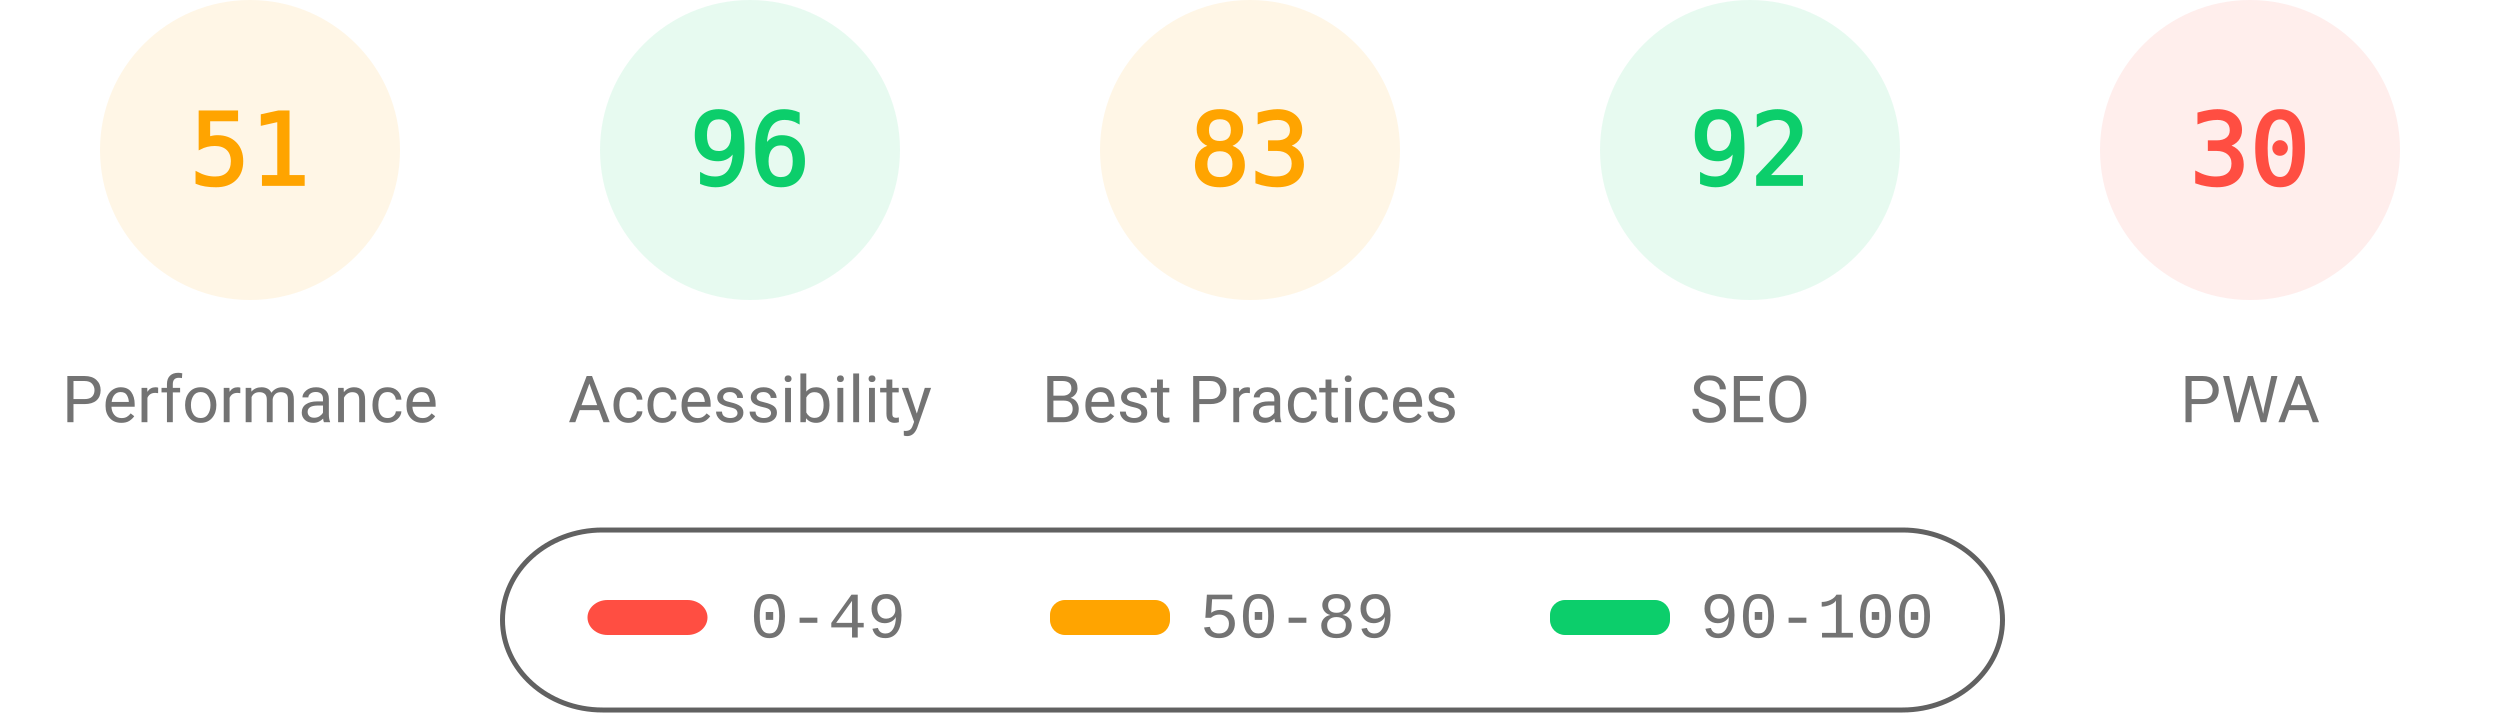
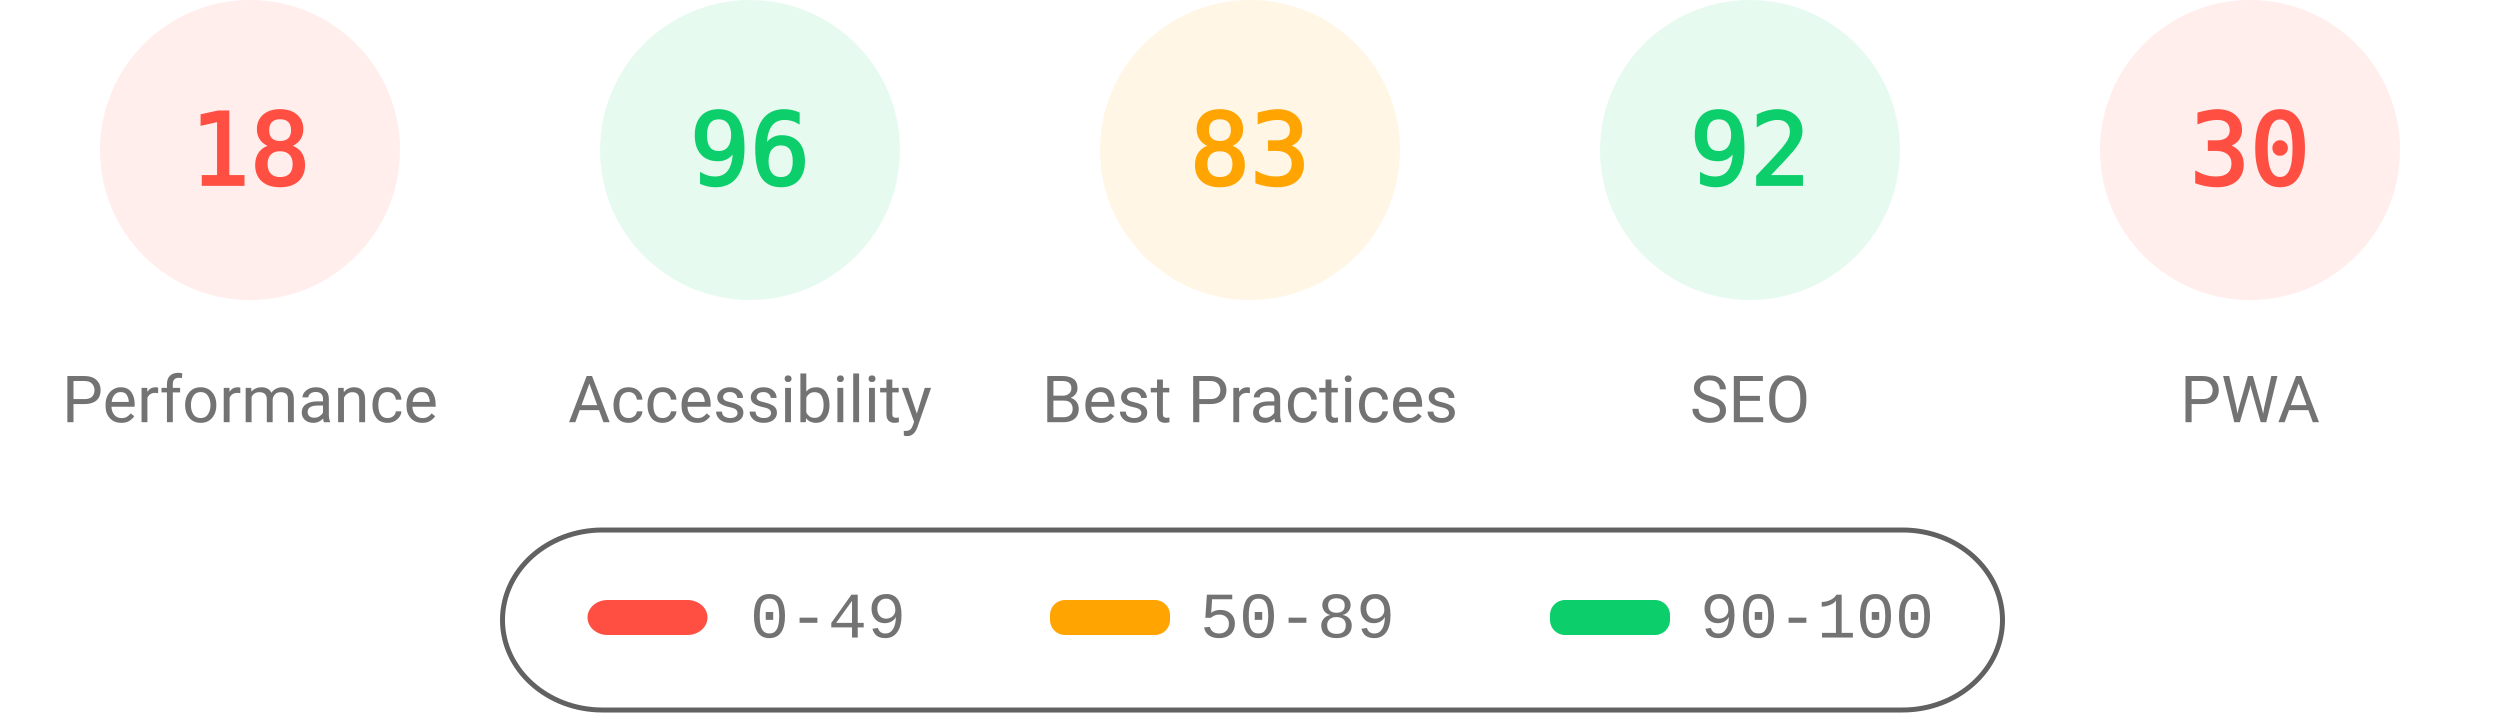
<svg xmlns="http://www.w3.org/2000/svg" fill="none" width="1000" height="285">
  <style>.gauge-base{opacity:.1}.gauge-arc{fill:none;animation-delay:250ms;stroke-linecap:round;transform:rotate(-90deg);transform-origin:100px 60px;animation:load-gauge 1s ease forwards}.guage-text{font-size:40px;font-family:monospace;text-align:center}.guage-red{color:#ff4e42;fill:#ff4e42;stroke:#ff4e42}.guage-orange{color:#ffa400;fill:#ffa400;stroke:#ffa400}.guage-green{color:#0cce6b;fill:#0cce6b;stroke:#0cce6b}.guage-undefined{color:#5c5c5c;fill:#5c5c5c;stroke:#5c5c5c}.guage-title{color:#737373;fill:#737373;stroke:none;font-size:26px;line-height:26px;font-family:Roboto,Halvetica,Arial,sans-serif}@keyframes load-gauge{from{stroke-dasharray:0 352.858}}</style>
-   <svg class="guage-div guage-perf guage-orange" viewBox="0 0 200 200" width="200" height="200">
+   <svg class="guage-div guage-perf guage-red" viewBox="0 0 200 200" width="200" height="200">
    <circle class="gauge-base" r="56" cx="100" cy="60" stroke-width="8" />
-     <circle class="gauge-arc guage-arc-1" r="56" cx="100" cy="60" stroke-width="8" style="stroke-dasharray:179.448,351.858" />
-     <text class="guage-text" x="100" y="60" alignment-baseline="central" dominant-baseline="central" text-anchor="middle">51</text>
+     <circle class="gauge-arc guage-arc-1" r="56" cx="100" cy="60" stroke-width="8" style="stroke-dasharray:63.334,351.858" />
+     <text class="guage-text" x="100" y="60" alignment-baseline="central" dominant-baseline="central" text-anchor="middle">18</text>
    <text class="guage-title" x="100" y="160" alignment-baseline="central" dominant-baseline="central" text-anchor="middle">Performance</text>
  </svg>
  <svg class="guage-div guage-acc guage-green" viewBox="0 0 200 200" width="200" height="200" x="200">
    <circle class="gauge-base" r="56" cx="100" cy="60" stroke-width="8" />
    <circle class="gauge-arc guage-arc-2" r="56" cx="100" cy="60" stroke-width="8" style="stroke-dasharray:337.784,351.858" />
    <text class="guage-text" x="100" y="60" alignment-baseline="central" dominant-baseline="central" text-anchor="middle">96</text>
    <text class="guage-title" x="100" y="160" alignment-baseline="central" dominant-baseline="central" text-anchor="middle">Accessibility</text>
  </svg>
  <svg class="guage-div guage-best guage-orange" viewBox="0 0 200 200" width="200" height="200" x="400">
    <circle class="gauge-base" r="56" cx="100" cy="60" stroke-width="8" />
    <circle class="gauge-arc guage-arc-3" r="56" cx="100" cy="60" stroke-width="8" style="stroke-dasharray:292.042,351.858" />
    <text class="guage-text" x="100" y="60" alignment-baseline="central" dominant-baseline="central" text-anchor="middle">83</text>
    <text class="guage-title" x="100" y="160" alignment-baseline="central" dominant-baseline="central" text-anchor="middle">Best Practices</text>
  </svg>
  <svg class="guage-div guage-seo guage-green" viewBox="0 0 200 200" width="200" height="200" x="600">
    <circle class="gauge-base" r="56" cx="100" cy="60" stroke-width="8" />
    <circle class="gauge-arc guage-arc-4" r="56" cx="100" cy="60" stroke-width="8" style="stroke-dasharray:323.709,351.858" />
    <text class="guage-text" x="100" y="60" alignment-baseline="central" dominant-baseline="central" text-anchor="middle">92</text>
    <text class="guage-title" x="100" y="160" alignment-baseline="central" dominant-baseline="central" text-anchor="middle">SEO</text>
  </svg>
  <svg class="guage-div guage-pwa guage-red" viewBox="0 0 200 200" width="200" height="200" x="800">
    <circle class="gauge-base" r="56" cx="100" cy="60" stroke-width="8" />
    <circle class="gauge-arc guage-arc-4" r="56" cx="100" cy="60" stroke-width="8" style="stroke-dasharray:105.557,351.858" />
    <text class="guage-text" x="100" y="60" alignment-baseline="central" dominant-baseline="central" text-anchor="middle">30</text>
    <text class="guage-title" x="100" y="160" alignment-baseline="central" dominant-baseline="central" text-anchor="middle">PWA</text>
  </svg>
  <svg width="604" height="76" x="200" y="210">
    <path fill="none" id="canvas_background" d="M-1-1h604v80H-1z" />
    <rect fill-opacity="0" stroke="#616161" stroke-width="2" rx="40" id="svg_2" height="72" width="600" y="2" x="1" fill="#000" />
    <rect stroke="#000" rx="8" id="svg_3" height="14" width="48" y="30" x="35" stroke-opacity="null" stroke-width="0" fill="#ff4e42" />
    <rect stroke="#000" rx="6" id="svg_4" height="14" width="48" y="30" x="220" stroke-opacity="null" stroke-width="0" fill="#ffa400" />
    <rect stroke="#000" rx="6" id="svg_5" height="14" width="48" y="30" x="420" stroke-opacity="null" stroke-width="0" fill="#0cce6b" />
    <text xml:space="preserve" text-anchor="start" font-family="'Courier New', Courier, monospace" font-size="26" id="svg_6" y="45" x="100" stroke-opacity="null" stroke-width="0" stroke="#000" fill="#737373">0-49</text>
    <text xml:space="preserve" text-anchor="start" font-family="'Courier New', Courier, monospace" font-size="26" id="svg_7" y="45" x="280" stroke-opacity="null" stroke-width="0" stroke="#000" fill="#737373">50-89</text>
    <text xml:space="preserve" text-anchor="start" font-family="'Courier New', Courier, monospace" font-size="26" id="svg_8" y="45" x="480" stroke-opacity="null" stroke-width="0" stroke="#000" fill="#737373">90-100</text>
  </svg>
</svg>
